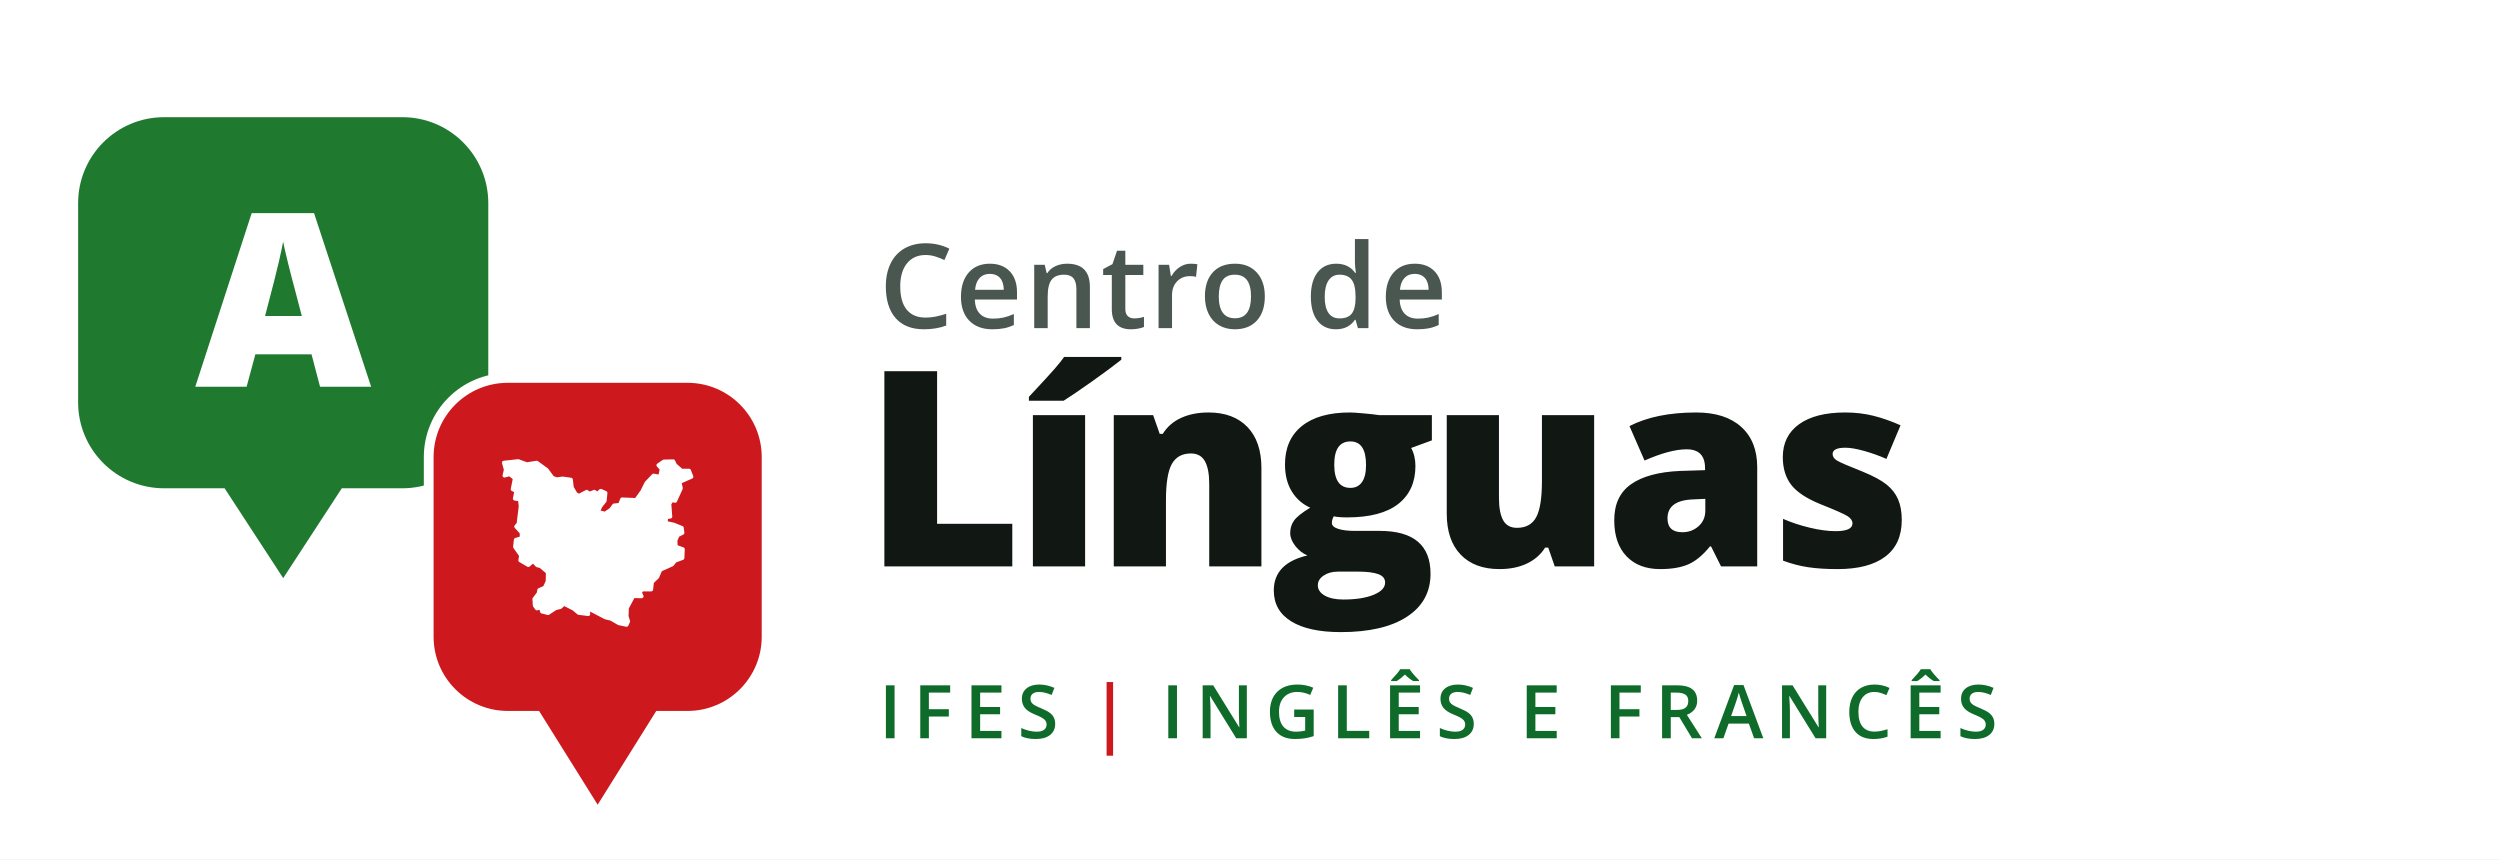
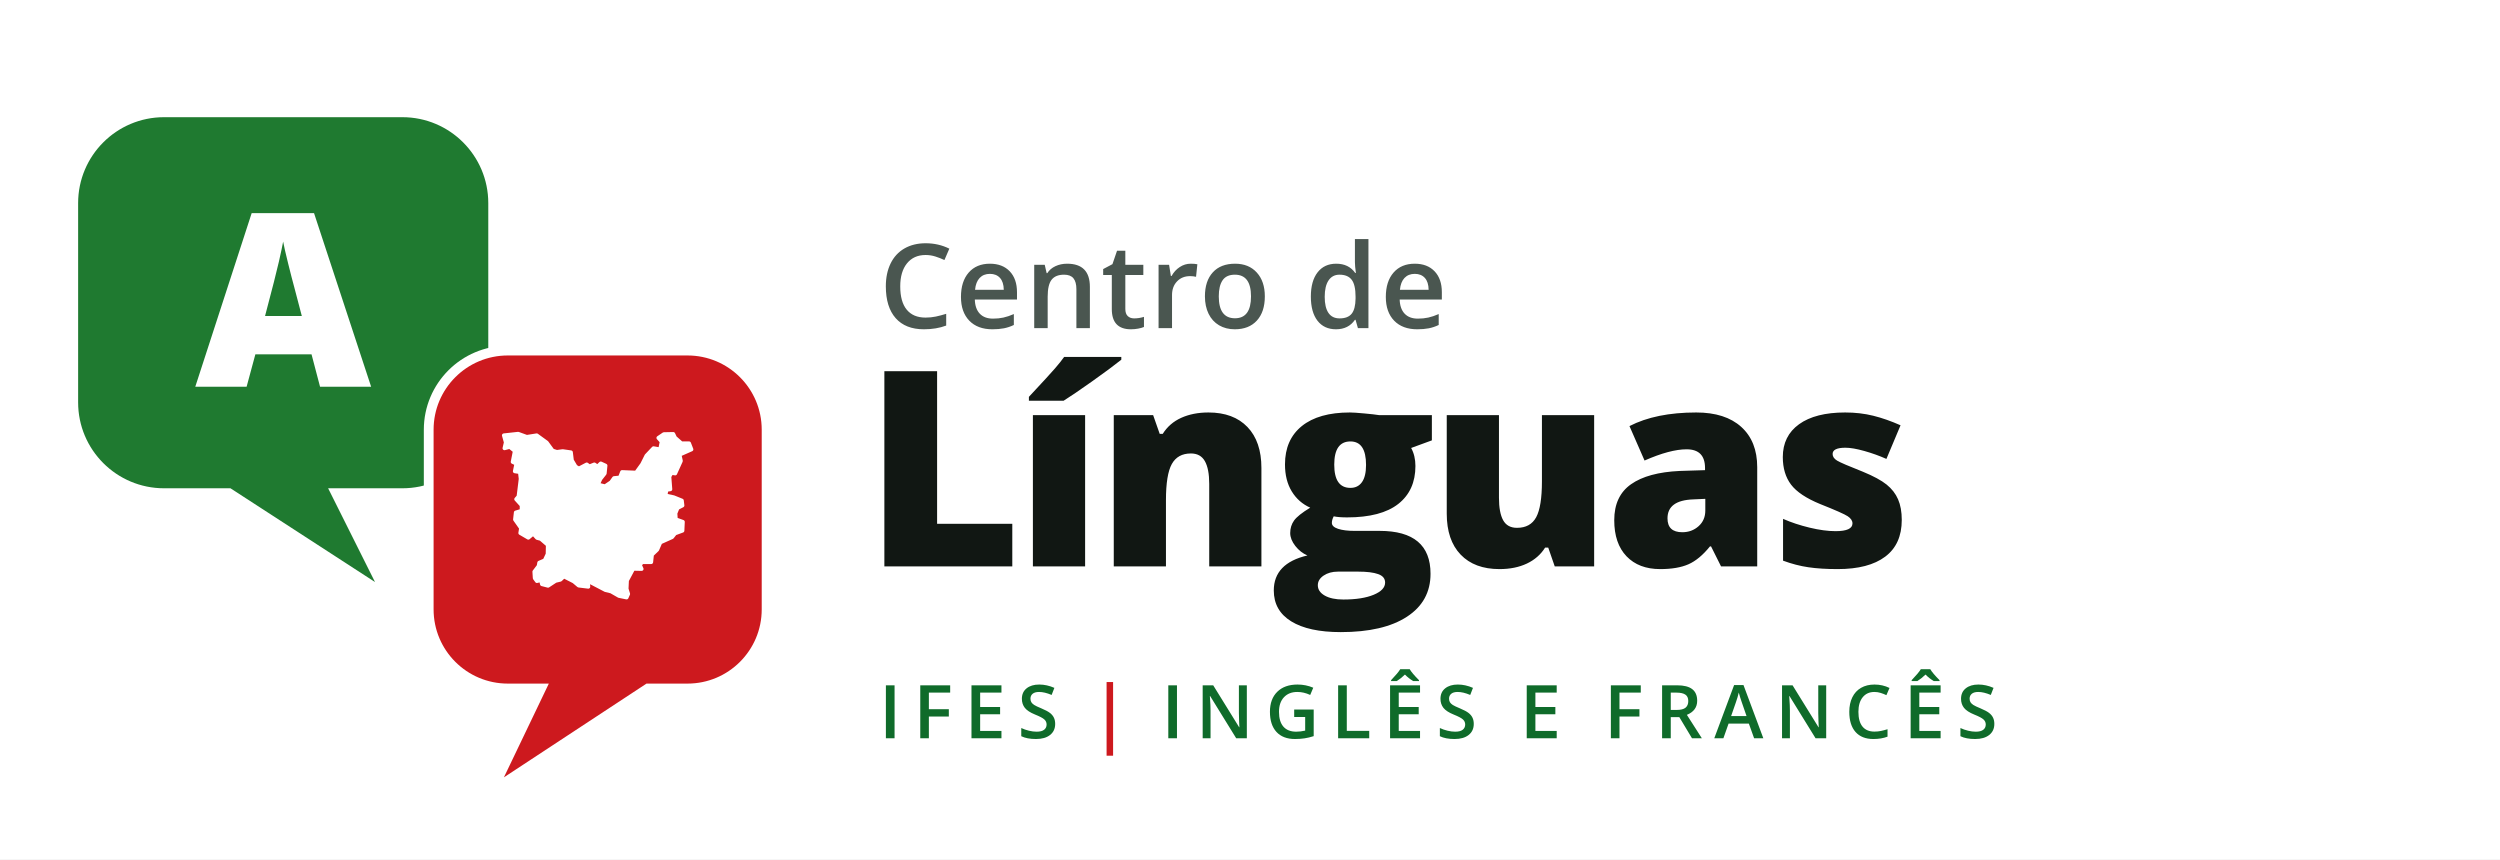
<svg xmlns="http://www.w3.org/2000/svg" viewBox="0 0 1280 440" width="1280" height="440" role="img" aria-label="Centro de Línguas, Ifes. Inglês e Francês">
  <style>text{font-family:"Open Sans",system-ui,sans-serif}</style>
  <rect width="1280" height="440" fill="#fff" />
-   <path d="M84 60H206A44 44 0 0 1 250 104V206A44 44 0 0 1 206 250H175L145 296L115 250H84A44 44 0 0 1 40 206V104A44 44 0 0 1 84 60Z" fill="#1f7a30" />
+   <path d="M84 60H206A44 44 0 0 1 250 104V206A44 44 0 0 1 206 250H168L192 298L118 250H84A44 44 0 0 1 40 206V104A44 44 0 0 1 84 60Z" fill="#1f7a30" />
  <text x="145" y="198" font-size="124" font-weight="800" text-anchor="middle" fill="#fff">A</text>
-   <g transform="translate(22 6)">
-     <path d="M238 190h92a38 38 0 0 1 38 38v92a38 38 0 0 1-38 38h-16L284 406L254 358h-16a38 38 0 0 1-38-38v-92a38 38 0 0 1 38-38z" fill="#cd191e" stroke="#fff" stroke-width="10" paint-order="stroke" />
+   <g transform="translate(22 -8)">
+     <path d="M238 190h92a38 38 0 0 1 38 38v92a38 38 0 0 1-38 38H309L236 406L259 358h-21a38 38 0 0 1-38-38v-92a38 38 0 0 1 38-38z" fill="#cd191e" stroke="#fff" stroke-width="10" paint-order="stroke" />
    <path d="M332.0 238.1L330.8 235.0L326.9 235.0L323.6 232.1L322.7 230.2L317.9 230.3L315.1 232.2L316.8 234.1L316.0 238.1L312.6 237.5L309.0 241.3L306.8 245.7L303.7 250.0L296.5 249.7L295.4 252.5L292.4 252.8L290.9 254.9L287.8 257.0L284.1 256.1L285.4 253.2L287.6 250.4L288.0 246.4L285.6 245.3L283.9 246.9L282.3 245.8L279.8 246.8L278.4 245.8L274.4 247.9L272.7 246.9L270.8 243.7L270.3 239.6L266.1 239.0L263.1 239.4L260.9 238.7L257.9 234.6L252.8 230.9L247.7 231.7L243.3 230.1L236.0 230.9L237.0 234.5L236.3 237.5L239.0 236.8L241.6 238.9L240.5 244.5L242.4 245.4L241.6 249.3L244.2 249.7L244.6 253.2L243.5 262.2L242.3 263.6L245.1 266.7L245.1 269.5L242.1 270.4L241.7 274.0L244.8 278.4L244.4 280.9L248.5 283.3L251.0 281.2L253.0 283.4L254.9 283.9L258.5 287.0L258.4 291.7L256.9 294.9L254.1 296.1L253.8 297.8L251.6 300.7L251.8 304.0L252.9 305.5L255.0 305.0L255.5 307.1L258.6 307.9L262.4 305.4L264.9 304.8L266.7 303.1L271.8 305.7L274.3 307.8L279.2 308.4L279.0 305.4L288.0 310.1L290.9 310.8L294.9 313.1L298.8 313.9L299.6 312.1L298.8 309.5L299.0 305.2L302.2 299.2L306.5 299.3L305.6 297.3L306.7 295.8L311.4 295.8L311.8 292.0L314.5 289.4L316.1 285.7L322.1 283.0L323.6 281.1L327.4 279.7L327.6 275.2L324.0 273.9L323.8 270.8L324.9 268.1L327.4 266.8L327.1 264.3L322.9 262.6L318.7 261.7L319.2 258.8L321.2 258.5L320.7 252.0L321.8 250.1L323.7 250.4L326.6 244.0L325.9 240.8L332.0 238.1Z" fill="#fff" stroke="#fff" stroke-width="2" stroke-linejoin="round" />
  </g>
  <text x="450" y="168" font-size="60" font-weight="600" fill="#4a5650" letter-spacing="1">Centro de</text>
  <text x="442" y="290" font-size="140" font-weight="800" fill="#111713" letter-spacing="-4">Línguas</text>
  <text x="450" y="378" font-size="38" font-weight="600" fill="#0f6b2a" letter-spacing="6">IFES <tspan fill="#cd191e">|</tspan> INGLÊS E FRANCÊS</text>
</svg>
